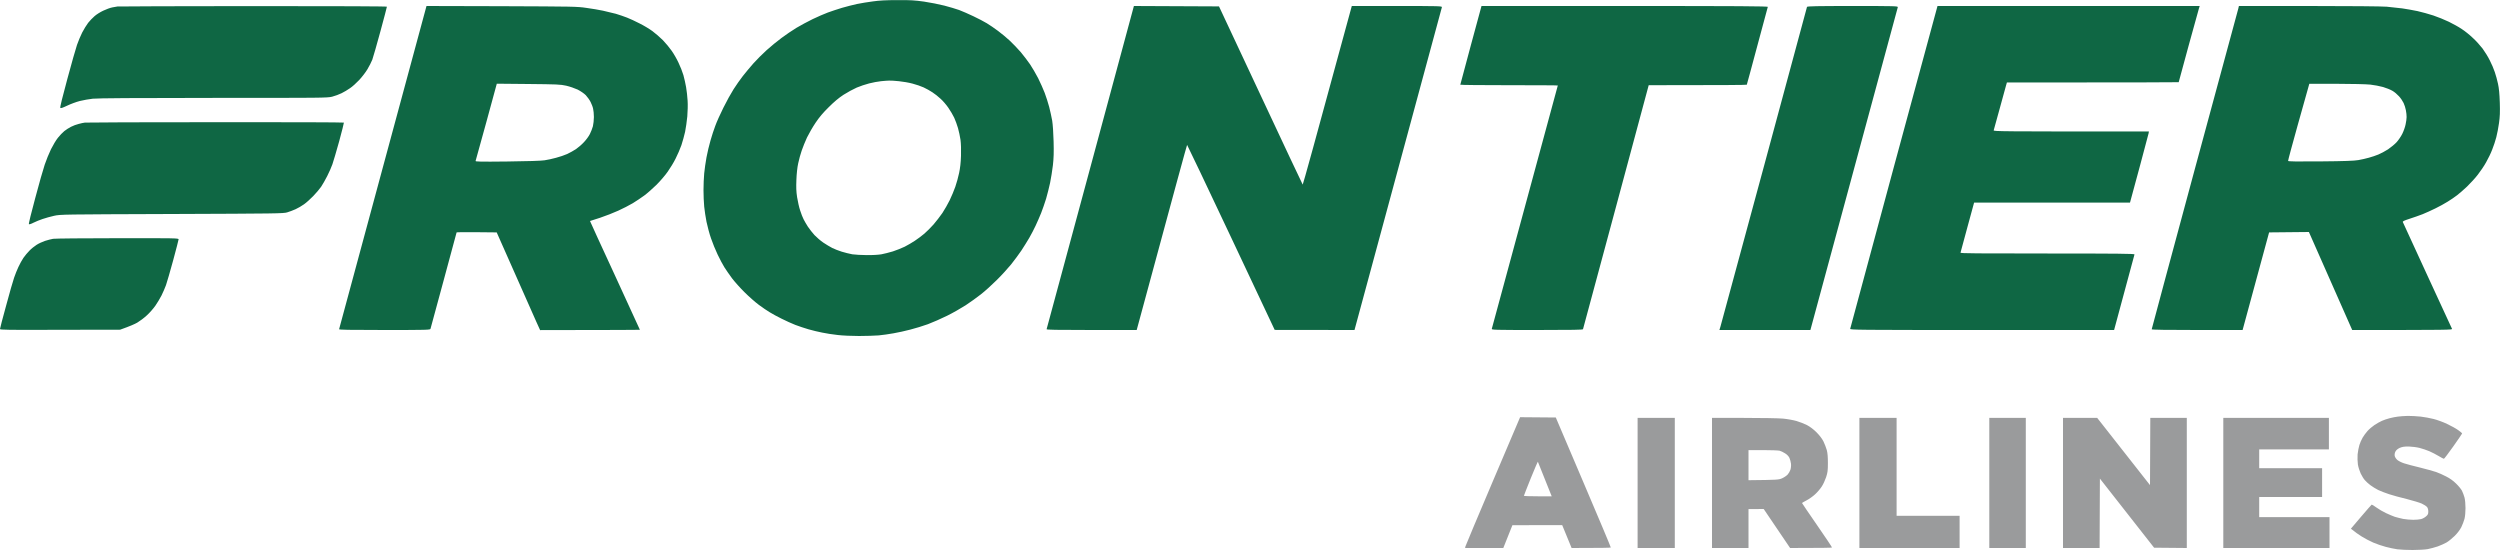
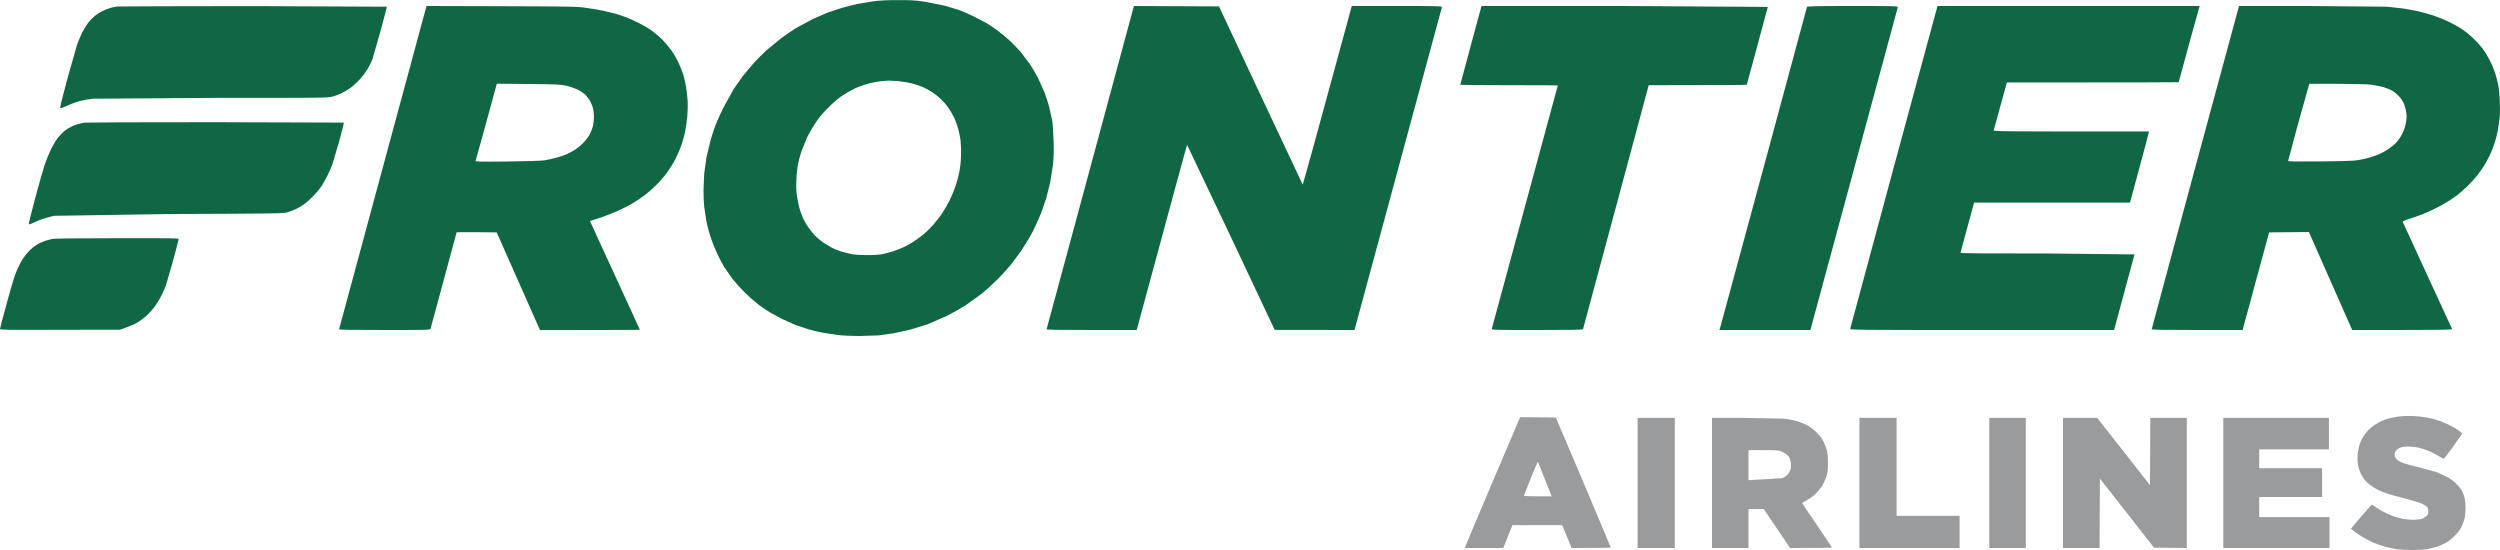
- <svg xmlns="http://www.w3.org/2000/svg" viewBox="0 0 250 55" width="250" height="55">
-   <style>
- 		tspan { white-space:pre }
- 		.shp0 { fill: #0f6744 } 
- 		.shp1 { fill: #9a9b9c } 
- 	</style>
-   <g>
-     <path fill-rule="evenodd" class="shp0" d="M89.73 0.01C91.03 0 91.46 0.03 92.4 0.16C93.01 0.25 93.92 0.43 94.43 0.56C94.93 0.69 95.6 0.89 95.91 1C96.23 1.12 96.87 1.4 97.33 1.62C97.8 1.84 98.41 2.16 98.69 2.33C98.97 2.5 99.47 2.84 99.8 3.09C100.14 3.34 100.67 3.78 100.98 4.07C101.29 4.36 101.79 4.88 102.09 5.23C102.38 5.58 102.8 6.13 103.01 6.44C103.22 6.75 103.58 7.37 103.81 7.81C104.03 8.26 104.33 8.92 104.47 9.29C104.61 9.66 104.81 10.29 104.92 10.7C105.02 11.1 105.16 11.72 105.22 12.07C105.28 12.45 105.34 13.3 105.36 14.15C105.39 15.24 105.37 15.82 105.29 16.53C105.23 17.05 105.1 17.83 105.01 18.28C104.92 18.72 104.73 19.44 104.61 19.87C104.48 20.3 104.25 20.95 104.11 21.31C103.96 21.67 103.72 22.24 103.56 22.57C103.41 22.9 103.12 23.45 102.93 23.78C102.74 24.11 102.38 24.68 102.14 25.05C101.89 25.42 101.43 26.04 101.12 26.43C100.81 26.81 100.16 27.53 99.67 28.01C99.19 28.49 98.47 29.14 98.08 29.44C97.69 29.75 97 30.24 96.56 30.53C96.11 30.82 95.27 31.3 94.7 31.58C94.12 31.87 93.26 32.24 92.79 32.42C92.31 32.59 91.52 32.84 91.03 32.96C90.53 33.09 89.78 33.26 89.35 33.33C88.93 33.41 88.26 33.5 87.87 33.54C87.47 33.57 86.59 33.6 85.9 33.6C85.21 33.6 84.26 33.56 83.77 33.5C83.29 33.45 82.59 33.34 82.22 33.26C81.85 33.19 81.23 33.04 80.85 32.93C80.47 32.82 79.87 32.62 79.53 32.49C79.18 32.35 78.57 32.08 78.16 31.87C77.75 31.67 77.22 31.38 76.98 31.23C76.73 31.09 76.25 30.75 75.89 30.49C75.54 30.23 74.9 29.67 74.47 29.24C74.04 28.82 73.48 28.19 73.21 27.84C72.95 27.48 72.6 26.99 72.44 26.73C72.28 26.47 71.97 25.9 71.76 25.45C71.55 25.01 71.25 24.28 71.1 23.83C70.94 23.38 70.75 22.64 70.65 22.18C70.56 21.73 70.46 21.05 70.42 20.66C70.38 20.27 70.35 19.53 70.35 19.02C70.35 18.5 70.38 17.74 70.42 17.34C70.46 16.93 70.56 16.21 70.65 15.73C70.74 15.25 70.92 14.49 71.05 14.05C71.17 13.61 71.39 12.95 71.53 12.58C71.66 12.21 72.03 11.39 72.34 10.77C72.65 10.14 73.11 9.31 73.36 8.92C73.61 8.53 74.02 7.94 74.28 7.61C74.54 7.28 75.01 6.71 75.34 6.34C75.66 5.98 76.26 5.38 76.67 5.01C77.08 4.64 77.75 4.09 78.16 3.79C78.57 3.48 79.24 3.03 79.65 2.78C80.06 2.54 80.79 2.14 81.27 1.91C81.75 1.68 82.44 1.38 82.79 1.25C83.15 1.12 83.78 0.91 84.21 0.78C84.64 0.66 85.31 0.48 85.7 0.4C86.09 0.32 86.81 0.2 87.29 0.14C87.91 0.05 88.62 0.01 89.73 0.01ZM86.92 8.34C86.56 8.43 86 8.62 85.67 8.76C85.33 8.91 84.74 9.23 84.35 9.48C83.86 9.8 83.4 10.19 82.86 10.73C82.31 11.27 81.92 11.73 81.56 12.27C81.27 12.7 80.89 13.36 80.7 13.75C80.52 14.14 80.28 14.73 80.17 15.06C80.05 15.39 79.9 15.96 79.82 16.33C79.73 16.73 79.66 17.39 79.64 17.98C79.61 18.72 79.62 19.13 79.71 19.72C79.78 20.14 79.91 20.75 80.02 21.06C80.12 21.37 80.27 21.77 80.36 21.93C80.44 22.1 80.64 22.43 80.79 22.67C80.95 22.91 81.25 23.29 81.45 23.51C81.66 23.73 82.05 24.07 82.33 24.26C82.6 24.44 83.01 24.69 83.23 24.8C83.46 24.91 83.88 25.08 84.18 25.17C84.48 25.26 84.95 25.38 85.23 25.43C85.51 25.47 86.16 25.51 86.68 25.51C87.2 25.52 87.86 25.48 88.14 25.43C88.41 25.38 88.93 25.25 89.29 25.14C89.64 25.03 90.17 24.81 90.47 24.67C90.77 24.52 91.22 24.25 91.48 24.08C91.74 23.91 92.17 23.59 92.43 23.37C92.68 23.15 93.11 22.73 93.36 22.44C93.62 22.14 94.01 21.63 94.24 21.3C94.46 20.96 94.79 20.39 94.97 20.02C95.15 19.65 95.4 19.05 95.53 18.68C95.66 18.31 95.83 17.69 95.91 17.3C96.01 16.84 96.08 16.26 96.1 15.59C96.12 14.97 96.1 14.36 96.05 13.98C96 13.65 95.89 13.12 95.8 12.81C95.71 12.5 95.54 12.03 95.42 11.77C95.3 11.51 95.03 11.06 94.83 10.77C94.63 10.48 94.28 10.07 94.05 9.87C93.83 9.66 93.46 9.37 93.24 9.23C93.02 9.08 92.62 8.86 92.36 8.74C92.1 8.62 91.6 8.45 91.25 8.36C90.89 8.26 90.29 8.16 89.89 8.12C89.5 8.08 89.06 8.05 88.91 8.06C88.76 8.06 88.4 8.09 88.1 8.12C87.8 8.15 87.27 8.25 86.92 8.34ZM25.28 0.61C34.18 0.61 38.69 0.63 38.69 0.67C38.69 0.71 38.4 1.82 38.04 3.14C37.68 4.45 37.32 5.73 37.23 5.97C37.13 6.21 36.92 6.64 36.74 6.93C36.57 7.22 36.2 7.7 35.92 8C35.64 8.3 35.23 8.67 35 8.82C34.78 8.98 34.4 9.2 34.16 9.32C33.92 9.44 33.49 9.6 33.21 9.67C32.72 9.79 32.26 9.79 21.32 9.79C13.56 9.79 9.73 9.82 9.28 9.87C8.92 9.91 8.34 10.01 7.98 10.1C7.63 10.19 7.06 10.4 6.71 10.57C6.24 10.79 6.07 10.85 6.03 10.78C5.99 10.73 6.26 9.64 6.73 7.91C7.14 6.38 7.58 4.84 7.7 4.49C7.82 4.14 8.05 3.59 8.22 3.25C8.39 2.92 8.66 2.49 8.81 2.29C8.97 2.09 9.25 1.79 9.44 1.63C9.62 1.46 10.02 1.21 10.32 1.07C10.61 0.93 11.02 0.78 11.23 0.74C11.43 0.7 11.66 0.66 11.74 0.65C11.81 0.63 17.91 0.62 25.28 0.61ZM42.65 0.6L50.16 0.62C57.35 0.65 57.7 0.65 58.64 0.79C59.18 0.86 59.93 0.99 60.3 1.07C60.67 1.15 61.25 1.29 61.59 1.38C61.92 1.48 62.42 1.65 62.7 1.76C62.98 1.87 63.55 2.13 63.95 2.34C64.36 2.54 64.94 2.89 65.24 3.11C65.54 3.33 66.01 3.74 66.29 4.02C66.57 4.31 66.96 4.78 67.16 5.07C67.37 5.36 67.68 5.9 67.85 6.27C68.03 6.64 68.25 7.2 68.34 7.51C68.43 7.83 68.55 8.37 68.61 8.72C68.67 9.07 68.74 9.67 68.76 10.06C68.79 10.46 68.77 11.15 68.73 11.64C68.68 12.12 68.59 12.81 68.51 13.18C68.43 13.55 68.26 14.15 68.14 14.52C68.01 14.89 67.75 15.49 67.56 15.86C67.38 16.23 67.02 16.82 66.77 17.17C66.53 17.52 66.02 18.11 65.65 18.48C65.27 18.85 64.73 19.33 64.43 19.55C64.13 19.77 63.61 20.12 63.28 20.32C62.94 20.52 62.29 20.86 61.82 21.07C61.36 21.28 60.54 21.6 60 21.78C59.46 21.95 59.01 22.1 59 22.1C58.99 22.1 60.11 24.55 61.49 27.53C62.86 30.52 63.99 32.97 63.99 32.98C63.99 32.99 61.74 33 54.01 33.01L53.62 32.15C53.41 31.68 52.43 29.48 49.67 23.24L47.67 23.22C46.56 23.21 45.66 23.22 45.66 23.24C45.66 23.26 45.08 25.41 44.37 28.02C43.66 30.63 43.07 32.82 43.05 32.88C43.02 32.99 42.74 33 38.45 33C34.83 33 33.89 32.98 33.91 32.92C33.92 32.87 35.9 25.58 38.29 16.72L42.65 0.6ZM48.64 12.19C48.06 14.28 47.58 16.04 47.56 16.09C47.52 16.17 48.01 16.18 50.73 16.15C52.73 16.13 54.14 16.08 54.45 16.03C54.73 15.99 55.25 15.88 55.6 15.78C55.95 15.69 56.46 15.52 56.72 15.4C56.98 15.28 57.37 15.06 57.6 14.91C57.82 14.76 58.18 14.45 58.4 14.21C58.62 13.98 58.89 13.61 58.99 13.4C59.1 13.19 59.23 12.84 59.29 12.63C59.34 12.41 59.39 12 59.39 11.7C59.39 11.41 59.35 11.03 59.31 10.87C59.28 10.7 59.16 10.4 59.06 10.2C58.96 10 58.74 9.69 58.58 9.52C58.4 9.34 58.06 9.11 57.77 8.96C57.49 8.83 56.97 8.65 56.62 8.57C56.03 8.44 55.71 8.43 52.83 8.4L49.68 8.37L48.64 12.19ZM113.39 0.6L121.9 0.64L126.06 9.52C128.35 14.41 130.24 18.43 130.27 18.46C130.29 18.49 131.41 14.48 135.18 0.6L139.69 0.6C143.96 0.6 144.21 0.61 144.19 0.72C144.17 0.79 142.2 8.08 135.45 33L127.47 32.99L123.11 23.74C120.71 18.65 118.73 14.49 118.71 14.49C118.69 14.49 117.55 18.65 113.67 33L109.16 33C105.58 33 104.64 32.98 104.66 32.92C104.67 32.87 106.64 25.58 109.04 16.72L113.39 0.6ZM148.15 0.6L162.48 0.6C173.92 0.6 176.81 0.62 176.78 0.69C176.76 0.73 176.29 2.49 175.73 4.59C175.17 6.7 174.69 8.44 174.68 8.47C174.66 8.5 172.45 8.52 164.87 8.52L161.6 20.68C159.8 27.36 158.31 32.87 158.3 32.92C158.28 32.98 157.31 33 153.71 33C149.4 33 149.15 32.99 149.18 32.88C149.2 32.82 150.69 27.32 152.49 20.68C154.3 14.03 155.78 8.57 155.78 8.55C155.78 8.53 153.58 8.52 150.91 8.52C148.23 8.52 146.04 8.5 146.03 8.47C146.03 8.44 146.51 6.66 147.09 4.51L148.15 0.6ZM185.27 0.6C189.55 0.6 189.8 0.61 189.78 0.72C189.76 0.79 187.79 8.08 181.04 33L171.94 33L172.04 32.68C172.09 32.51 174.06 25.25 176.41 16.57C178.75 7.88 180.69 0.73 180.7 0.69C180.73 0.62 181.7 0.6 185.27 0.6ZM193.75 0.6L219.97 0.6L219.9 0.82C219.87 0.94 219.39 2.65 218.85 4.61C218.31 6.58 217.87 8.2 217.87 8.22C217.87 8.23 214.01 8.25 200.69 8.25L200.59 8.6C200.54 8.8 200.25 9.84 199.95 10.93C199.65 12.02 199.39 12.96 199.37 13.03C199.34 13.14 199.74 13.15 214.89 13.15L214.86 13.33C214.84 13.43 214.45 14.87 214.01 16.53C213.56 18.19 213.15 19.71 213 20.26L197.41 20.26L196.74 22.72C196.37 24.08 196.06 25.22 196.05 25.27C196.03 25.34 197.8 25.35 204.75 25.35C211.7 25.35 213.47 25.37 213.45 25.44C213.44 25.48 212.97 27.2 211.41 33L198.2 33C185.66 33 185 32.99 185.02 32.88C185.03 32.82 187 25.53 189.39 16.68L193.75 0.6ZM223.89 0.6L230.88 0.6C234.94 0.6 238.2 0.63 238.67 0.67C239.12 0.71 239.82 0.79 240.23 0.84C240.64 0.9 241.32 1.02 241.75 1.11C242.18 1.21 242.89 1.4 243.34 1.55C243.78 1.7 244.48 1.98 244.89 2.18C245.3 2.38 245.88 2.7 246.17 2.9C246.47 3.09 246.97 3.49 247.28 3.79C247.6 4.08 248.04 4.57 248.26 4.86C248.48 5.16 248.81 5.69 248.98 6.04C249.16 6.39 249.39 6.92 249.48 7.21C249.58 7.51 249.73 8.03 249.8 8.38C249.9 8.84 249.95 9.37 249.98 10.26C250.01 11.22 249.99 11.69 249.9 12.31C249.84 12.75 249.72 13.38 249.63 13.72C249.55 14.05 249.36 14.61 249.22 14.96C249.09 15.31 248.81 15.88 248.61 16.23C248.42 16.58 248.04 17.14 247.78 17.47C247.53 17.8 247.04 18.33 246.71 18.65C246.38 18.96 245.93 19.36 245.7 19.53C245.48 19.7 245.06 19.99 244.76 20.17C244.46 20.36 243.91 20.66 243.54 20.84C243.17 21.03 242.59 21.28 242.26 21.42C241.92 21.55 241.33 21.76 240.95 21.88C240.42 22.05 240.26 22.13 240.28 22.2C240.3 22.26 241.4 24.66 242.73 27.53C244.06 30.41 245.17 32.82 245.2 32.88C245.26 32.99 245 33 235.22 33L230.89 23.2L226.91 23.24L224.26 33L219.71 33C216.73 33 215.17 32.98 215.17 32.93C215.17 32.9 217.1 25.72 219.46 16.99C221.83 8.25 223.79 0.99 223.83 0.86L223.89 0.6ZM230.83 8.74C230.78 8.93 230.3 10.65 229.76 12.55C229.23 14.45 228.8 16.04 228.81 16.09C228.82 16.15 229.64 16.16 232.06 16.14C234.49 16.12 235.42 16.08 235.83 16.01C236.13 15.96 236.61 15.85 236.89 15.77C237.18 15.69 237.61 15.55 237.84 15.45C238.07 15.36 238.51 15.12 238.81 14.93C239.1 14.73 239.49 14.41 239.67 14.21C239.85 14.01 240.1 13.64 240.23 13.38C240.36 13.12 240.51 12.7 240.56 12.44C240.62 12.18 240.66 11.85 240.66 11.7C240.67 11.56 240.63 11.25 240.59 11.03C240.55 10.81 240.45 10.48 240.36 10.3C240.27 10.11 240.07 9.81 239.9 9.63C239.73 9.44 239.44 9.19 239.24 9.08C239.04 8.96 238.61 8.79 238.3 8.7C237.98 8.61 237.41 8.5 237.03 8.46C236.64 8.42 235.16 8.38 233.63 8.38L230.93 8.38L230.83 8.74ZM21.53 12.22C28.59 12.21 34.37 12.23 34.39 12.26C34.4 12.29 34.19 13.12 33.92 14.12C33.64 15.11 33.34 16.16 33.24 16.43C33.14 16.71 32.91 17.24 32.72 17.61C32.53 17.98 32.26 18.46 32.11 18.68C31.96 18.9 31.6 19.32 31.32 19.61C31.04 19.9 30.63 20.27 30.4 20.43C30.18 20.59 29.8 20.81 29.56 20.92C29.32 21.03 28.94 21.17 28.71 21.24C28.33 21.35 27.66 21.36 17.18 21.4C6.16 21.44 6.05 21.44 5.41 21.58C5.06 21.66 4.54 21.8 4.26 21.9C3.98 21.99 3.57 22.16 3.35 22.27C3.13 22.39 2.92 22.45 2.89 22.42C2.85 22.39 3.14 21.22 3.52 19.82C3.89 18.42 4.32 16.91 4.47 16.47C4.62 16.02 4.9 15.33 5.1 14.92C5.3 14.52 5.61 14 5.79 13.78C5.97 13.55 6.26 13.25 6.43 13.11C6.59 12.98 6.9 12.78 7.1 12.68C7.31 12.57 7.66 12.44 7.88 12.39C8.1 12.33 8.38 12.27 8.49 12.26C8.6 12.24 14.47 12.22 21.53 12.22ZM11.75 23.82C17.52 23.81 17.86 23.82 17.86 23.93C17.86 23.99 17.61 24.94 17.32 26.02C17.02 27.11 16.7 28.23 16.6 28.51C16.5 28.78 16.3 29.25 16.15 29.55C16 29.84 15.72 30.31 15.53 30.58C15.34 30.85 14.96 31.29 14.68 31.54C14.4 31.8 13.97 32.12 13.73 32.26C13.49 32.4 13 32.62 12.01 32.97L6 32.98C0.7 33 0 32.99 0 32.9C0 32.84 0.27 31.8 0.61 30.57C0.94 29.34 1.3 28.08 1.41 27.77C1.52 27.45 1.71 26.97 1.84 26.7C1.97 26.42 2.19 26.01 2.34 25.79C2.49 25.57 2.77 25.24 2.95 25.06C3.13 24.87 3.45 24.62 3.65 24.49C3.86 24.35 4.24 24.18 4.5 24.09C4.76 24.01 5.12 23.91 5.31 23.88C5.5 23.85 8.4 23.82 11.75 23.82Z" />
-     <path fill-rule="evenodd" class="shp1" d="M240.78 41.59C241.13 41.59 241.71 41.62 242.07 41.66C242.43 41.7 243.02 41.81 243.37 41.9C243.72 41.99 244.33 42.21 244.72 42.4C245.11 42.58 245.61 42.86 245.83 43.02C246.04 43.17 246.22 43.32 246.21 43.35C246.21 43.37 245.82 43.95 245.33 44.64C244.85 45.32 244.42 45.88 244.39 45.88C244.35 45.88 244.11 45.75 243.86 45.6C243.61 45.45 243.19 45.23 242.93 45.12C242.67 45.01 242.23 44.86 241.95 44.79C241.67 44.72 241.19 44.66 240.87 44.65C240.41 44.65 240.23 44.68 239.97 44.79C239.76 44.89 239.62 45.01 239.54 45.16C239.47 45.3 239.45 45.45 239.47 45.59C239.5 45.72 239.61 45.89 239.74 46C239.86 46.1 240.15 46.25 240.4 46.33C240.64 46.41 241.35 46.6 241.98 46.75C242.62 46.91 243.35 47.11 243.61 47.2C243.87 47.29 244.32 47.49 244.62 47.65C244.98 47.83 245.32 48.07 245.61 48.36C245.86 48.6 246.12 48.92 246.2 49.08C246.28 49.24 246.39 49.54 246.45 49.75C246.51 49.97 246.55 50.43 246.55 50.81C246.55 51.19 246.51 51.65 246.45 51.88C246.39 52.1 246.25 52.48 246.13 52.72C245.99 52.99 245.74 53.32 245.47 53.59C245.22 53.83 244.86 54.13 244.65 54.25C244.45 54.36 244.06 54.54 243.78 54.64C243.5 54.73 243.05 54.86 242.78 54.91C242.5 54.96 241.86 55 241.27 55C240.72 55 240.02 54.97 239.74 54.93C239.45 54.89 238.93 54.78 238.59 54.69C238.24 54.6 237.68 54.41 237.33 54.26C236.99 54.11 236.47 53.84 236.17 53.65C235.87 53.46 235.5 53.21 235.09 52.87L236.1 51.68C236.66 51.02 237.14 50.48 237.17 50.46C237.19 50.45 237.41 50.58 237.64 50.75C237.87 50.92 238.3 51.17 238.6 51.31C238.9 51.45 239.3 51.62 239.48 51.68C239.67 51.74 240.04 51.83 240.31 51.89C240.58 51.94 241.04 51.98 241.33 51.98C241.61 51.98 241.96 51.95 242.1 51.91C242.24 51.88 242.46 51.76 242.59 51.65C242.79 51.48 242.83 51.4 242.83 51.16C242.83 50.98 242.79 50.81 242.71 50.71C242.64 50.62 242.4 50.46 242.18 50.36C241.96 50.26 241.28 50.06 240.67 49.9C240.05 49.75 239.26 49.54 238.91 49.42C238.55 49.31 238.07 49.11 237.82 49C237.58 48.88 237.23 48.66 237.04 48.52C236.85 48.38 236.6 48.15 236.49 48.02C236.37 47.9 236.19 47.59 236.07 47.35C235.96 47.11 235.83 46.71 235.79 46.45C235.75 46.17 235.74 45.76 235.76 45.44C235.79 45.15 235.87 44.72 235.94 44.5C236.01 44.28 236.15 43.95 236.26 43.77C236.37 43.58 236.59 43.28 236.75 43.1C236.91 42.92 237.23 42.65 237.45 42.5C237.68 42.35 238.01 42.16 238.2 42.08C238.38 42 238.73 41.88 238.97 41.82C239.22 41.76 239.58 41.68 239.79 41.66C239.99 41.63 240.44 41.6 240.78 41.59ZM152.01 41.72L155.58 41.75L158.34 48.23C159.86 51.79 161.09 54.72 161.08 54.75C161.06 54.78 160.18 54.8 157.16 54.8L156.22 52.51L151.24 52.52L150.33 54.8L146.51 54.8L146.54 54.65C146.56 54.56 147.8 51.62 149.29 48.11L152.01 41.72ZM152.39 49.58C152.39 49.61 153.02 49.63 153.78 49.63L155.17 49.63C154.12 47.01 153.81 46.22 153.79 46.18C153.78 46.14 153.46 46.88 153.08 47.82C152.7 48.76 152.39 49.56 152.39 49.58ZM163.76 41.79L167.48 41.79L167.48 54.8L163.76 54.8L163.76 41.79ZM171.2 41.79L174.36 41.79C176.12 41.79 177.87 41.82 178.3 41.86C178.73 41.9 179.34 42.01 179.65 42.1C179.97 42.19 180.44 42.38 180.7 42.51C181 42.67 181.35 42.93 181.65 43.23C181.95 43.53 182.2 43.86 182.34 44.13C182.46 44.37 182.61 44.77 182.68 45.01C182.76 45.32 182.79 45.7 182.79 46.31C182.79 47.07 182.76 47.26 182.61 47.72C182.51 48.02 182.32 48.44 182.17 48.66C182.03 48.88 181.73 49.23 181.51 49.43C181.29 49.64 180.9 49.91 180.65 50.04C180.4 50.17 180.2 50.29 180.2 50.3C180.2 50.32 180.88 51.32 181.71 52.52C182.54 53.72 183.21 54.72 183.2 54.75C183.18 54.78 182.24 54.8 179.01 54.8L176.37 50.9L174.85 50.91L174.85 54.8L171.2 54.8L171.2 41.79ZM174.85 48.02C177.8 47.99 177.88 47.98 178.23 47.82C178.43 47.73 178.67 47.56 178.77 47.45C178.87 47.34 178.99 47.13 179.04 46.98C179.09 46.84 179.12 46.57 179.1 46.38C179.08 46.2 179.01 45.93 178.94 45.78C178.86 45.62 178.69 45.44 178.5 45.33C178.34 45.22 178.09 45.11 177.96 45.07C177.83 45.04 177.08 45.01 176.29 45.01L174.85 45.01L174.85 48.02ZM185.94 41.79L189.66 41.79L189.66 51.58L195.96 51.58L195.96 54.8L185.94 54.8L185.94 41.79ZM198.93 41.79L202.58 41.79L202.58 54.8L198.93 54.8L198.93 41.79ZM206.3 41.79L209.72 41.79L215 48.51L215.03 41.79L218.68 41.79L218.68 54.8L215.41 54.77L209.99 47.86L209.96 54.8L206.3 54.8L206.3 41.79ZM222.33 41.79L232.89 41.79L232.89 44.94L225.92 44.94L225.92 46.82L232.21 46.82L232.21 49.7L225.92 49.7L225.92 51.71L232.95 51.71L232.95 54.8L222.33 54.8L222.33 41.79Z" />
-   </g>
+ <svg xmlns="http://www.w3.org/2000/svg" width="250" height="55" fill-rule="evenodd">
+   <path d="M89.73.01c1.3-.01 1.73.02 2.67.15l2.03.4 1.48.44a22.32 22.32 0 0 1 1.42.62l1.36.71c.28.17.78.51 1.11.76.34.25.87.69 1.18.98s.81.81 1.11 1.16l.92 1.21c.21.31.57.93.8 1.37l.66 1.48c.14.37.34 1 .45 1.41l.3 1.37c.06.38.12 1.23.14 2.08.03 1.09.01 1.67-.07 2.38l-.28 1.75-.4 1.59-.5 1.44-.55 1.26a17.49 17.49 0 0 1-.63 1.21l-.79 1.27-1.02 1.38c-.31.38-.96 1.1-1.45 1.58-.48.48-1.2 1.13-1.59 1.43l-1.52 1.09a22.45 22.45 0 0 1-1.86 1.05l-1.91.84-1.76.54-1.68.37-1.48.21-1.97.06c-.69 0-1.64-.04-2.13-.1l-1.55-.24a18.12 18.12 0 0 1-1.37-.33l-1.32-.44-1.37-.62-1.18-.64c-.25-.14-.73-.48-1.09-.74a15.9 15.9 0 0 1-1.42-1.25 16.35 16.35 0 0 1-1.26-1.4l-.77-1.11c-.16-.26-.47-.83-.68-1.28a17.2 17.2 0 0 1-.66-1.62c-.16-.45-.35-1.19-.45-1.65l-.23-1.52c-.04-.39-.07-1.13-.07-1.64l.07-1.68.23-1.61.4-1.68c.12-.44.34-1.1.48-1.47.13-.37.5-1.19.81-1.81l1.02-1.85.92-1.31 1.06-1.27a20.84 20.84 0 0 1 1.33-1.33l1.49-1.22c.41-.31 1.08-.76 1.49-1.01l1.62-.87 1.52-.66 1.42-.47L85.7.4l1.59-.26c.62-.09 1.33-.13 2.44-.13zm-2.81 8.33a10.19 10.19 0 0 0-1.25.42 11.79 11.79 0 0 0-1.32.72c-.49.32-.95.71-1.49 1.25-.55.54-.94 1-1.3 1.54a14.71 14.71 0 0 0-.86 1.48l-.53 1.31c-.12.33-.27.9-.35 1.27-.09.4-.16 1.06-.18 1.65-.03.74-.02 1.15.07 1.74.07.42.2 1.03.31 1.34.1.31.25.71.34.87.08.17.28.5.43.74a8.69 8.69 0 0 0 .66.84 6.54 6.54 0 0 0 .88.75l.9.54a7.86 7.86 0 0 0 .95.37l1.05.26c.28.04.93.08 1.45.08.52.01 1.18-.03 1.46-.08.27-.05.79-.18 1.15-.29a11.6 11.6 0 0 0 1.18-.47c.3-.15.75-.42 1.01-.59a11.71 11.71 0 0 0 .95-.71 11.65 11.65 0 0 0 .93-.93c.26-.3.65-.81.88-1.14a14.6 14.6 0 0 0 .73-1.28 15.25 15.25 0 0 0 .56-1.34 12.77 12.77 0 0 0 .38-1.38c.1-.46.17-1.04.19-1.71a11.05 11.05 0 0 0-.05-1.61 11.03 11.03 0 0 0-.25-1.17c-.09-.31-.26-.78-.38-1.04a8.37 8.37 0 0 0-.59-1c-.2-.29-.55-.7-.78-.9-.22-.21-.59-.5-.81-.64-.22-.15-.62-.37-.88-.49s-.76-.29-1.11-.38c-.36-.1-.96-.2-1.36-.24l-.98-.06c-.15 0-.51.03-.81.06s-.83.13-1.18.22zM25.28.61l13.41.06c0 .04-.29 1.15-.65 2.47l-.81 2.83c-.1.24-.31.67-.49.96A7.46 7.46 0 0 1 35.92 8c-.28.3-.69.67-.92.82a7.15 7.15 0 0 1-.84.5c-.24.12-.67.28-.95.35-.49.12-.95.12-11.89.12l-12.04.08a11.81 11.81 0 0 0-1.3.23 8.16 8.16 0 0 0-1.27.47c-.47.22-.64.28-.68.21-.04-.05.23-1.14.7-2.87l.97-3.42a12.07 12.07 0 0 1 .52-1.24 8.25 8.25 0 0 1 .59-.96c.16-.2.44-.5.63-.66.18-.17.58-.42.88-.56a4.66 4.66 0 0 1 .91-.33 9.96 9.96 0 0 1 .51-.09c.07-.02 6.17-.03 13.54-.04zM42.65.6l7.51.02c7.19.03 7.54.03 8.48.17.54.07 1.29.2 1.66.28a35.06 35.06 0 0 1 1.29.31c.33.1.83.27 1.11.38s.85.37 1.25.58c.41.2.99.55 1.29.77a11.02 11.02 0 0 1 1.05.91c.28.29.67.76.87 1.05.21.29.52.83.69 1.2a9.6 9.6 0 0 1 .49 1.24 14.31 14.31 0 0 1 .27 1.21c.06.35.13.95.15 1.34.03.4.01 1.09-.03 1.58-.05.48-.14 1.17-.22 1.54s-.25.97-.37 1.34c-.13.37-.39.97-.58 1.34-.18.37-.54.96-.79 1.31-.24.35-.75.94-1.12 1.31-.38.37-.92.85-1.22 1.07s-.82.57-1.15.77c-.34.2-.99.54-1.46.75-.46.21-1.28.53-1.82.71l-1 .32c-.01 0 1.11 2.45 2.49 5.43l2.5 5.45c0 .01-2.25.02-9.98.03l-.39-.86-3.95-8.91-2-.02c-1.11-.01-2.01 0-2.01.02s-.58 2.17-1.29 4.78l-1.32 4.86c-.03.11-.31.12-4.6.12-3.62 0-4.56-.02-4.54-.08.01-.05 1.99-7.34 4.38-16.2L42.65.6zm5.99 11.59l-1.08 3.9c-.04.08.45.09 3.17.06 2-.02 3.41-.07 3.72-.12a10.53 10.53 0 0 0 1.15-.25c.35-.09.86-.26 1.12-.38s.65-.34.88-.49c.22-.15.58-.46.8-.7.22-.23.49-.6.59-.81.11-.21.24-.56.3-.77a5 5 0 0 0 .1-.93c0-.29-.04-.67-.08-.83-.03-.17-.15-.47-.25-.67s-.32-.51-.48-.68c-.18-.18-.52-.41-.81-.56-.28-.13-.8-.31-1.15-.39-.59-.13-.91-.14-3.79-.17l-3.15-.03-1.04 3.82zM113.39.6l8.51.04 4.16 8.88 4.21 8.94c.02.03 1.14-3.98 4.91-17.86h4.51c4.27 0 4.52.01 4.5.12L135.45 33l-7.98-.01-4.36-9.25-4.4-9.25c-.02 0-1.16 4.16-5.04 18.51h-4.51c-3.58 0-4.52-.02-4.5-.08.01-.05 1.98-7.34 4.38-16.2L113.39.6zm34.76 0h14.33l14.3.09c-.02.04-.49 1.8-1.05 3.9l-1.05 3.88c-.02.03-2.23.05-9.81.05l-3.27 12.16-3.3 12.24c-.02.06-.99.08-4.59.08-4.31 0-4.56-.01-4.53-.12.02-.06 1.51-5.56 3.31-12.2l3.29-12.13c0-.02-2.2-.03-4.87-.03-2.68 0-4.87-.02-4.88-.05 0-.03.48-1.81 1.06-3.96L148.15.6zm37.12 0c4.28 0 4.53.01 4.51.12L181.04 33h-9.1l.1-.32a9632.23 9632.23 0 0 0 4.37-16.11L180.7.69c.03-.07 1-.09 4.57-.09zm8.48 0h26.22l-.07.22c-.03.12-.51 1.83-1.05 3.79l-.98 3.61c0 .01-3.86.03-17.18.03l-.1.35c-.05.2-.34 1.24-.64 2.33l-.58 2.1c-.03.11.37.12 15.52.12l-.03.18c-.02.1-.41 1.54-.85 3.2L213 20.26h-15.59l-.67 2.46-.69 2.55c-.02.07 1.75.08 8.7.08l8.7.09c-.01.04-.48 1.76-2.04 7.56H198.2c-12.54 0-13.2-.01-13.18-.12.01-.06 1.98-7.35 4.37-16.2L193.75.6zm30.14 0h6.99l7.79.07c.45.04 1.15.12 1.56.17a30.51 30.51 0 0 1 1.52.27c.43.1 1.14.29 1.59.44.44.15 1.14.43 1.55.63s.99.52 1.28.72c.3.19.8.59 1.11.89a9.52 9.52 0 0 1 .98 1.07 9.28 9.28 0 0 1 .72 1.18c.18.35.41.88.5 1.17.1.3.25.82.32 1.17.1.46.15.99.18 1.88.03.96.01 1.43-.08 2.05-.06.44-.18 1.07-.27 1.41-.08.33-.27.89-.41 1.24-.13.35-.41.92-.61 1.27-.19.35-.57.91-.83 1.24-.25.33-.74.86-1.07 1.18-.33.31-.78.71-1.01.88a11.71 11.71 0 0 1-.94.64c-.3.19-.85.49-1.22.67-.37.19-.95.44-1.28.58-.34.13-.93.34-1.31.46-.53.17-.69.25-.67.32.02.06 1.12 2.46 2.45 5.33l2.47 5.35c.06.11-.2.12-9.98.12l-4.33-9.8-3.98.04-2.65 9.76h-4.55c-2.98 0-4.54-.02-4.54-.07 0-.03 1.93-7.21 4.29-15.94L223.83.86l.06-.26zm6.94 8.14c-.05.19-.53 1.91-1.07 3.81l-.95 3.54c.01.06.83.07 3.25.05 2.43-.02 3.36-.06 3.77-.13a11.7 11.7 0 0 0 1.06-.24c.29-.08.72-.22.95-.32.23-.09.67-.33.97-.52.29-.2.68-.52.86-.72a4.47 4.47 0 0 0 .56-.83c.13-.26.28-.68.33-.94.06-.26.1-.59.1-.74.01-.14-.03-.45-.07-.67a3.28 3.28 0 0 0-.23-.73c-.09-.19-.29-.49-.46-.67-.17-.19-.46-.44-.66-.55-.2-.12-.63-.29-.94-.38-.32-.09-.89-.2-1.27-.24-.39-.04-1.87-.08-3.4-.08h-2.7l-.1.36zm-209.3 3.48l12.86.04c.01.03-.2.86-.47 1.86l-.68 2.31c-.1.28-.33.81-.52 1.18a12.69 12.69 0 0 1-.61 1.07c-.15.22-.51.64-.79.93s-.69.66-.92.82a5.93 5.93 0 0 1-.84.49 8.11 8.11 0 0 1-.85.32c-.38.11-1.05.12-11.53.16l-11.77.18c-.35.08-.87.22-1.15.32a7.82 7.82 0 0 0-.91.37c-.22.12-.43.18-.46.15-.04-.03.25-1.2.63-2.6.37-1.4.8-2.91.95-3.35.15-.45.43-1.14.63-1.55.2-.4.51-.92.69-1.14.18-.23.47-.53.64-.67.16-.13.47-.33.67-.43.21-.11.56-.24.78-.29.22-.06.5-.12.61-.13.11-.02 5.98-.04 13.04-.04zm-9.78 11.6c5.77-.01 6.11 0 6.11.11 0 .06-.25 1.01-.54 2.09l-.72 2.49c-.1.27-.3.74-.45 1.04-.15.29-.43.76-.62 1.03s-.57.71-.85.96c-.28.26-.71.58-.95.72s-.73.36-1.72.71L6 32.98c-5.3.02-6 .01-6-.08 0-.06.27-1.1.61-2.33.33-1.23.69-2.49.8-2.8.11-.32.3-.8.43-1.07.13-.28.35-.69.5-.91s.43-.55.61-.73c.18-.19.5-.44.7-.57.21-.14.59-.31.85-.4.26-.08.62-.18.81-.21s3.09-.06 6.44-.06z" fill="#0f6744" />
+   <path d="M240.78 41.59c.35 0 .93.03 1.29.07s.95.15 1.3.24a8.65 8.65 0 0 1 1.35.5c.39.18.89.46 1.11.62.21.15.39.3.38.33 0 .02-.39.6-.88 1.29l-.94 1.24c-.04 0-.28-.13-.53-.28s-.67-.37-.93-.48-.7-.26-.98-.33-.76-.13-1.08-.14c-.46 0-.64.03-.9.14-.21.1-.35.22-.43.37-.07.14-.09.29-.07.43.03.13.14.3.27.41.12.1.41.25.66.33.24.08.95.27 1.58.42l1.63.45c.26.09.71.29 1.01.45.36.18.7.42.99.71.25.24.51.56.59.72s.19.46.25.67c.06.22.1.68.1 1.06s-.04.84-.1 1.07c-.06.22-.2.6-.32.84-.14.27-.39.6-.66.87-.25.24-.61.54-.82.66-.2.11-.59.29-.87.39l-1 .27c-.28.05-.92.09-1.51.09-.55 0-1.25-.03-1.53-.07a11.87 11.87 0 0 1-1.15-.24c-.35-.09-.91-.28-1.26-.43a10.61 10.61 0 0 1-1.16-.61 10.25 10.25 0 0 1-1.08-.78l1.01-1.19 1.07-1.22c.02-.01.24.12.47.29s.66.42.96.56l.88.37c.19.06.56.15.83.21.27.05.73.09 1.02.09.28 0 .63-.03.77-.07.14-.03.36-.15.49-.26.2-.17.24-.25.24-.49 0-.18-.04-.35-.12-.45-.07-.09-.31-.25-.53-.35s-.9-.3-1.51-.46l-1.76-.48c-.36-.11-.84-.31-1.09-.42a6.47 6.47 0 0 1-.78-.48 3.96 3.96 0 0 1-.55-.5c-.12-.12-.3-.43-.42-.67-.11-.24-.24-.64-.28-.9-.04-.28-.05-.69-.03-1.01.03-.29.11-.72.18-.94s.21-.55.32-.73a4.97 4.97 0 0 1 .49-.67c.16-.18.48-.45.7-.6.23-.15.56-.34.75-.42.18-.08.53-.2.77-.26l.82-.16c.2-.03.65-.06.99-.07zm-88.77.13l3.57.03 2.76 6.48 2.74 6.52c-.02.03-.9.05-3.92.05l-.94-2.29-4.98.01-.91 2.28h-3.82l.03-.15c.02-.09 1.26-3.03 2.75-6.54l2.72-6.39zm.38 7.86c0 .03.63.05 1.39.05h1.39l-1.38-3.45c-.01-.04-.33.7-.71 1.64l-.69 1.76zm11.37-7.79h3.72V54.8h-3.72V41.79zm7.44 0h3.16l3.94.07c.43.04 1.04.15 1.35.24.32.09.79.28 1.05.41.3.16.65.42.95.72s.55.63.69.9a6.37 6.37 0 0 1 .34.88c.08.31.11.69.11 1.3 0 .76-.03.95-.18 1.41-.1.3-.29.72-.44.94a4.66 4.66 0 0 1-.66.77 4.5 4.5 0 0 1-.86.61l-.45.26c0 .02.68 1.02 1.51 2.22l1.49 2.23c-.02.03-.96.05-4.19.05l-2.64-3.9-1.52.01v3.89h-3.65V41.79zm3.65 6.23l3.38-.2c.2-.09.44-.26.54-.37a1.56 1.56 0 0 0 .27-.47c.05-.14.08-.41.06-.6-.02-.18-.09-.45-.16-.6a1.18 1.18 0 0 0-.44-.45 2.39 2.39 0 0 0-.54-.26c-.13-.03-.88-.06-1.67-.06h-1.44v3.01zm11.09-6.23h3.72v9.79h6.3v3.22h-10.02V41.79zm12.99 0h3.65V54.8h-3.65V41.79zm7.37 0h3.42l5.28 6.72.03-6.72h3.65V54.8l-3.27-.03-5.42-6.91-.03 6.94h-3.66V41.79zm16.03 0h10.56v3.15h-6.97v1.88h6.29v2.88h-6.29v2.01h7.03v3.09h-10.62V41.79z" fill="#9a9b9c" />
</svg>
